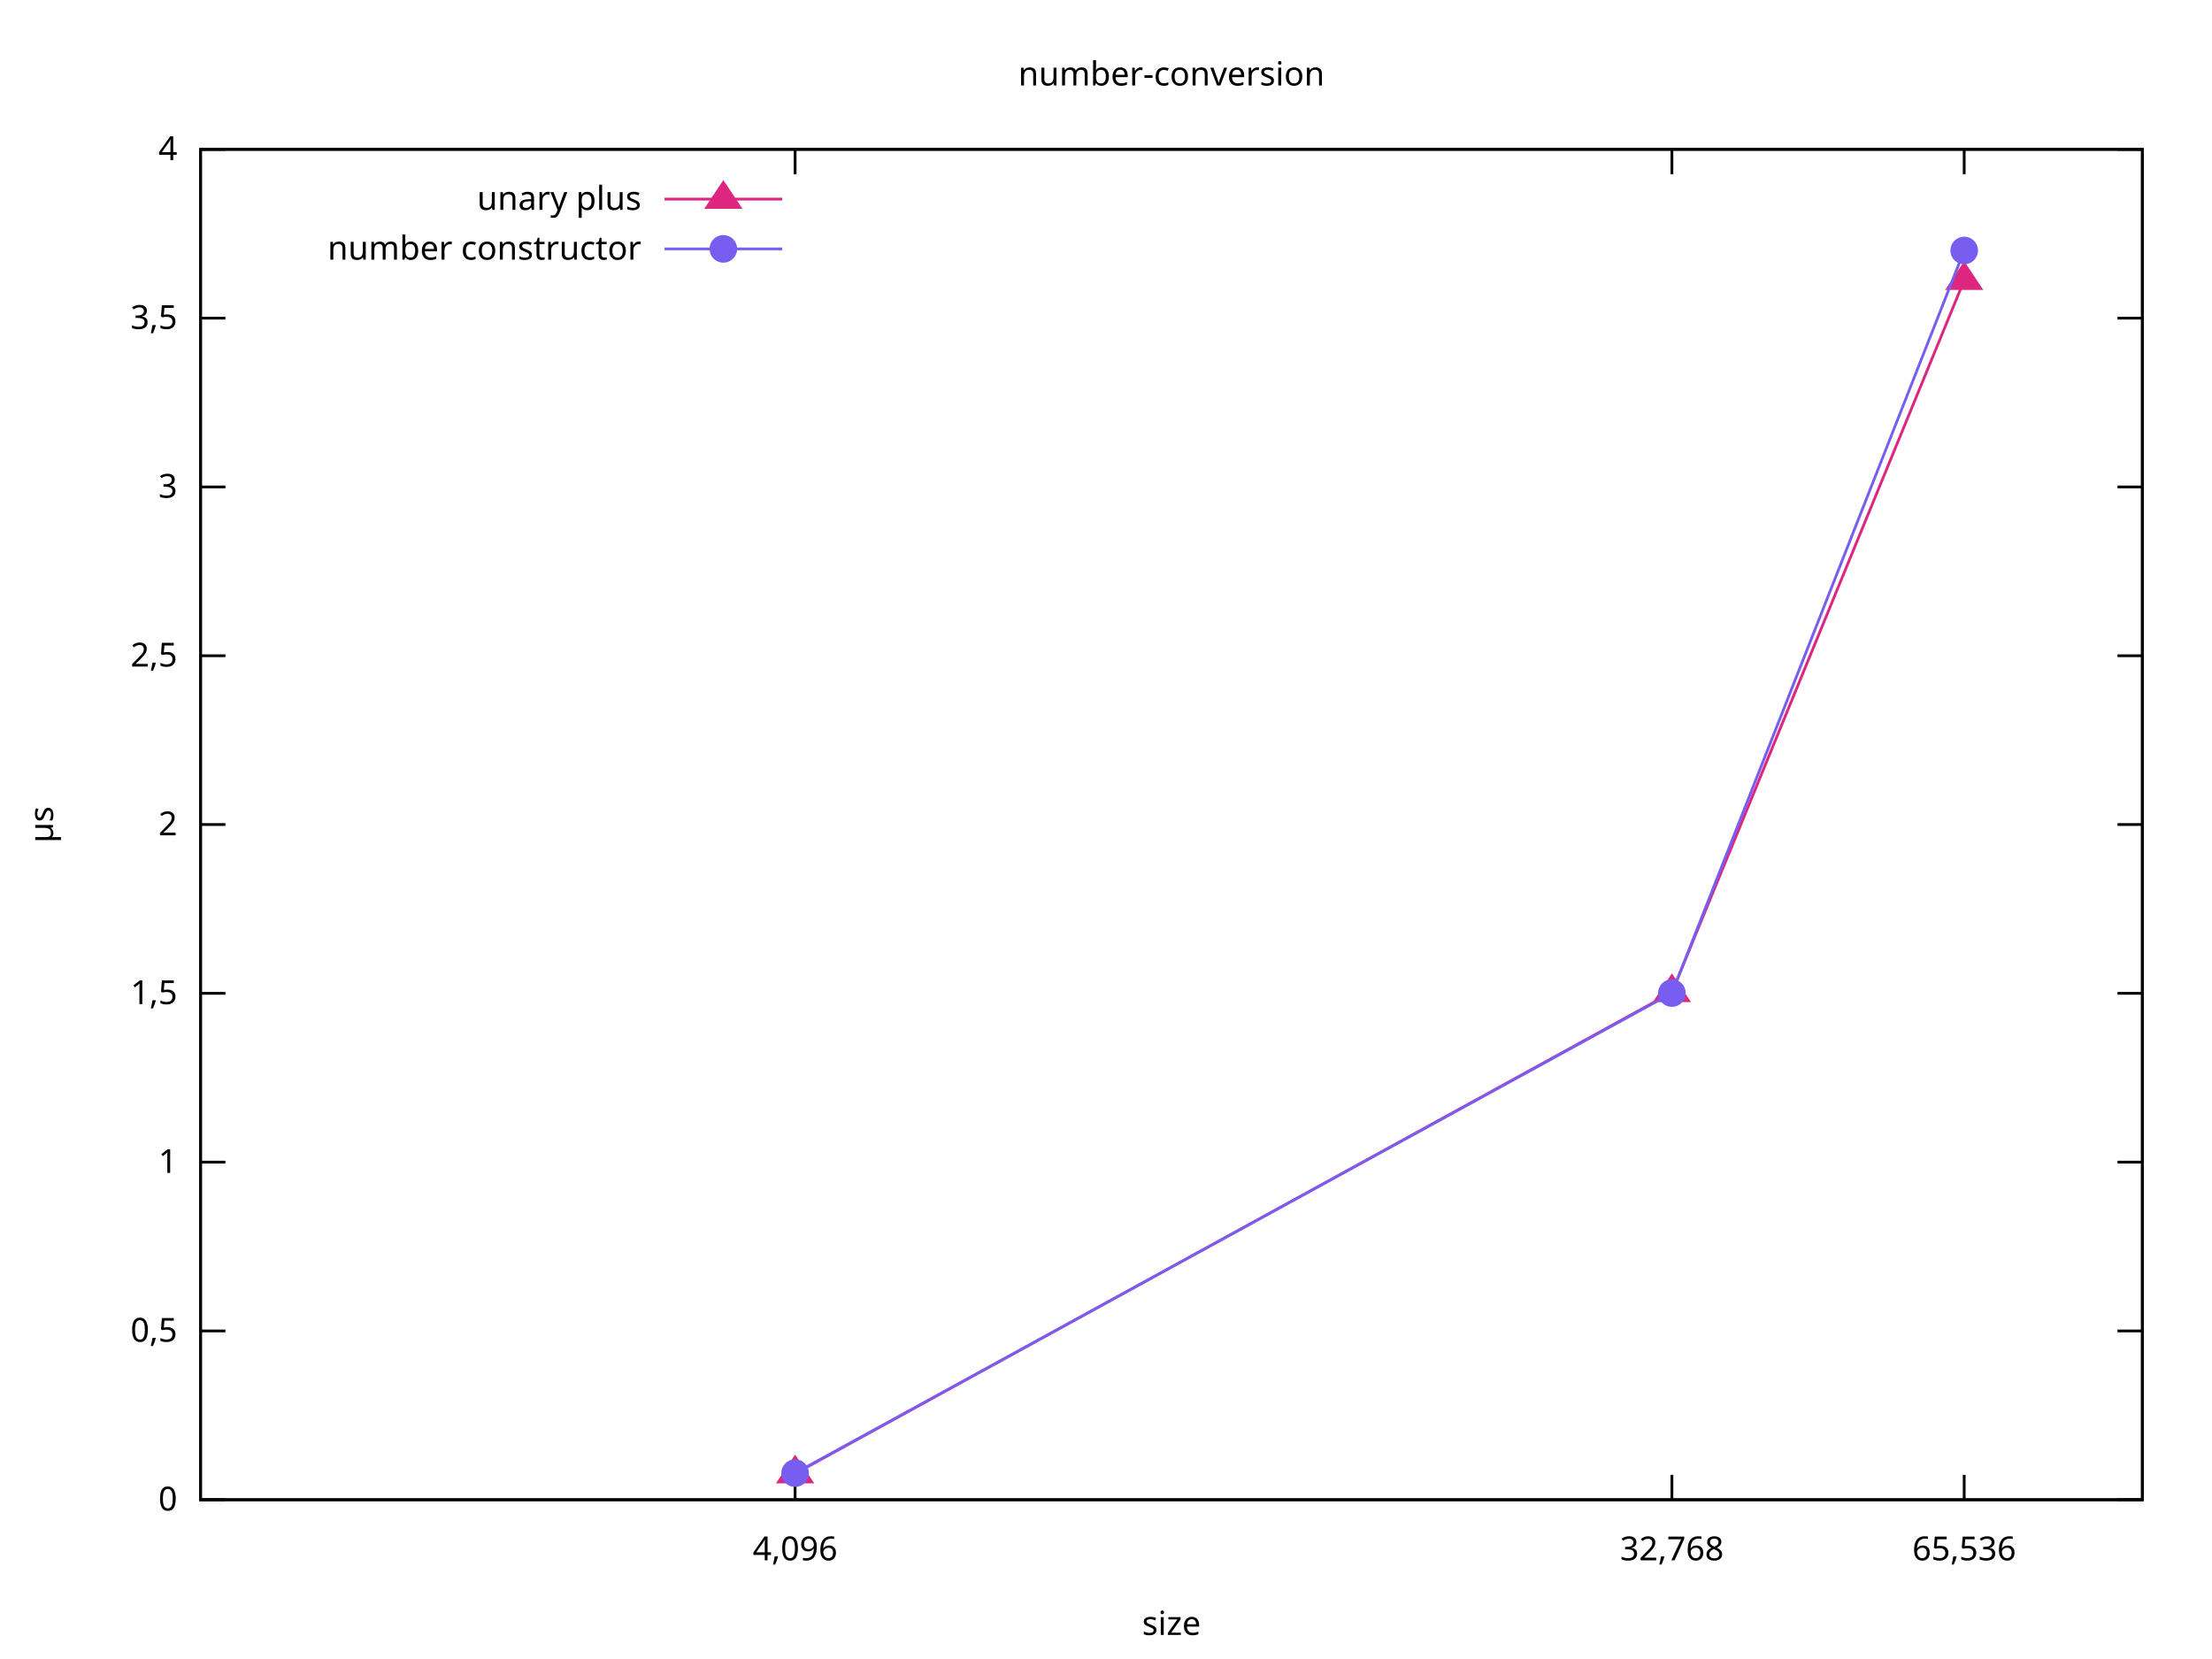
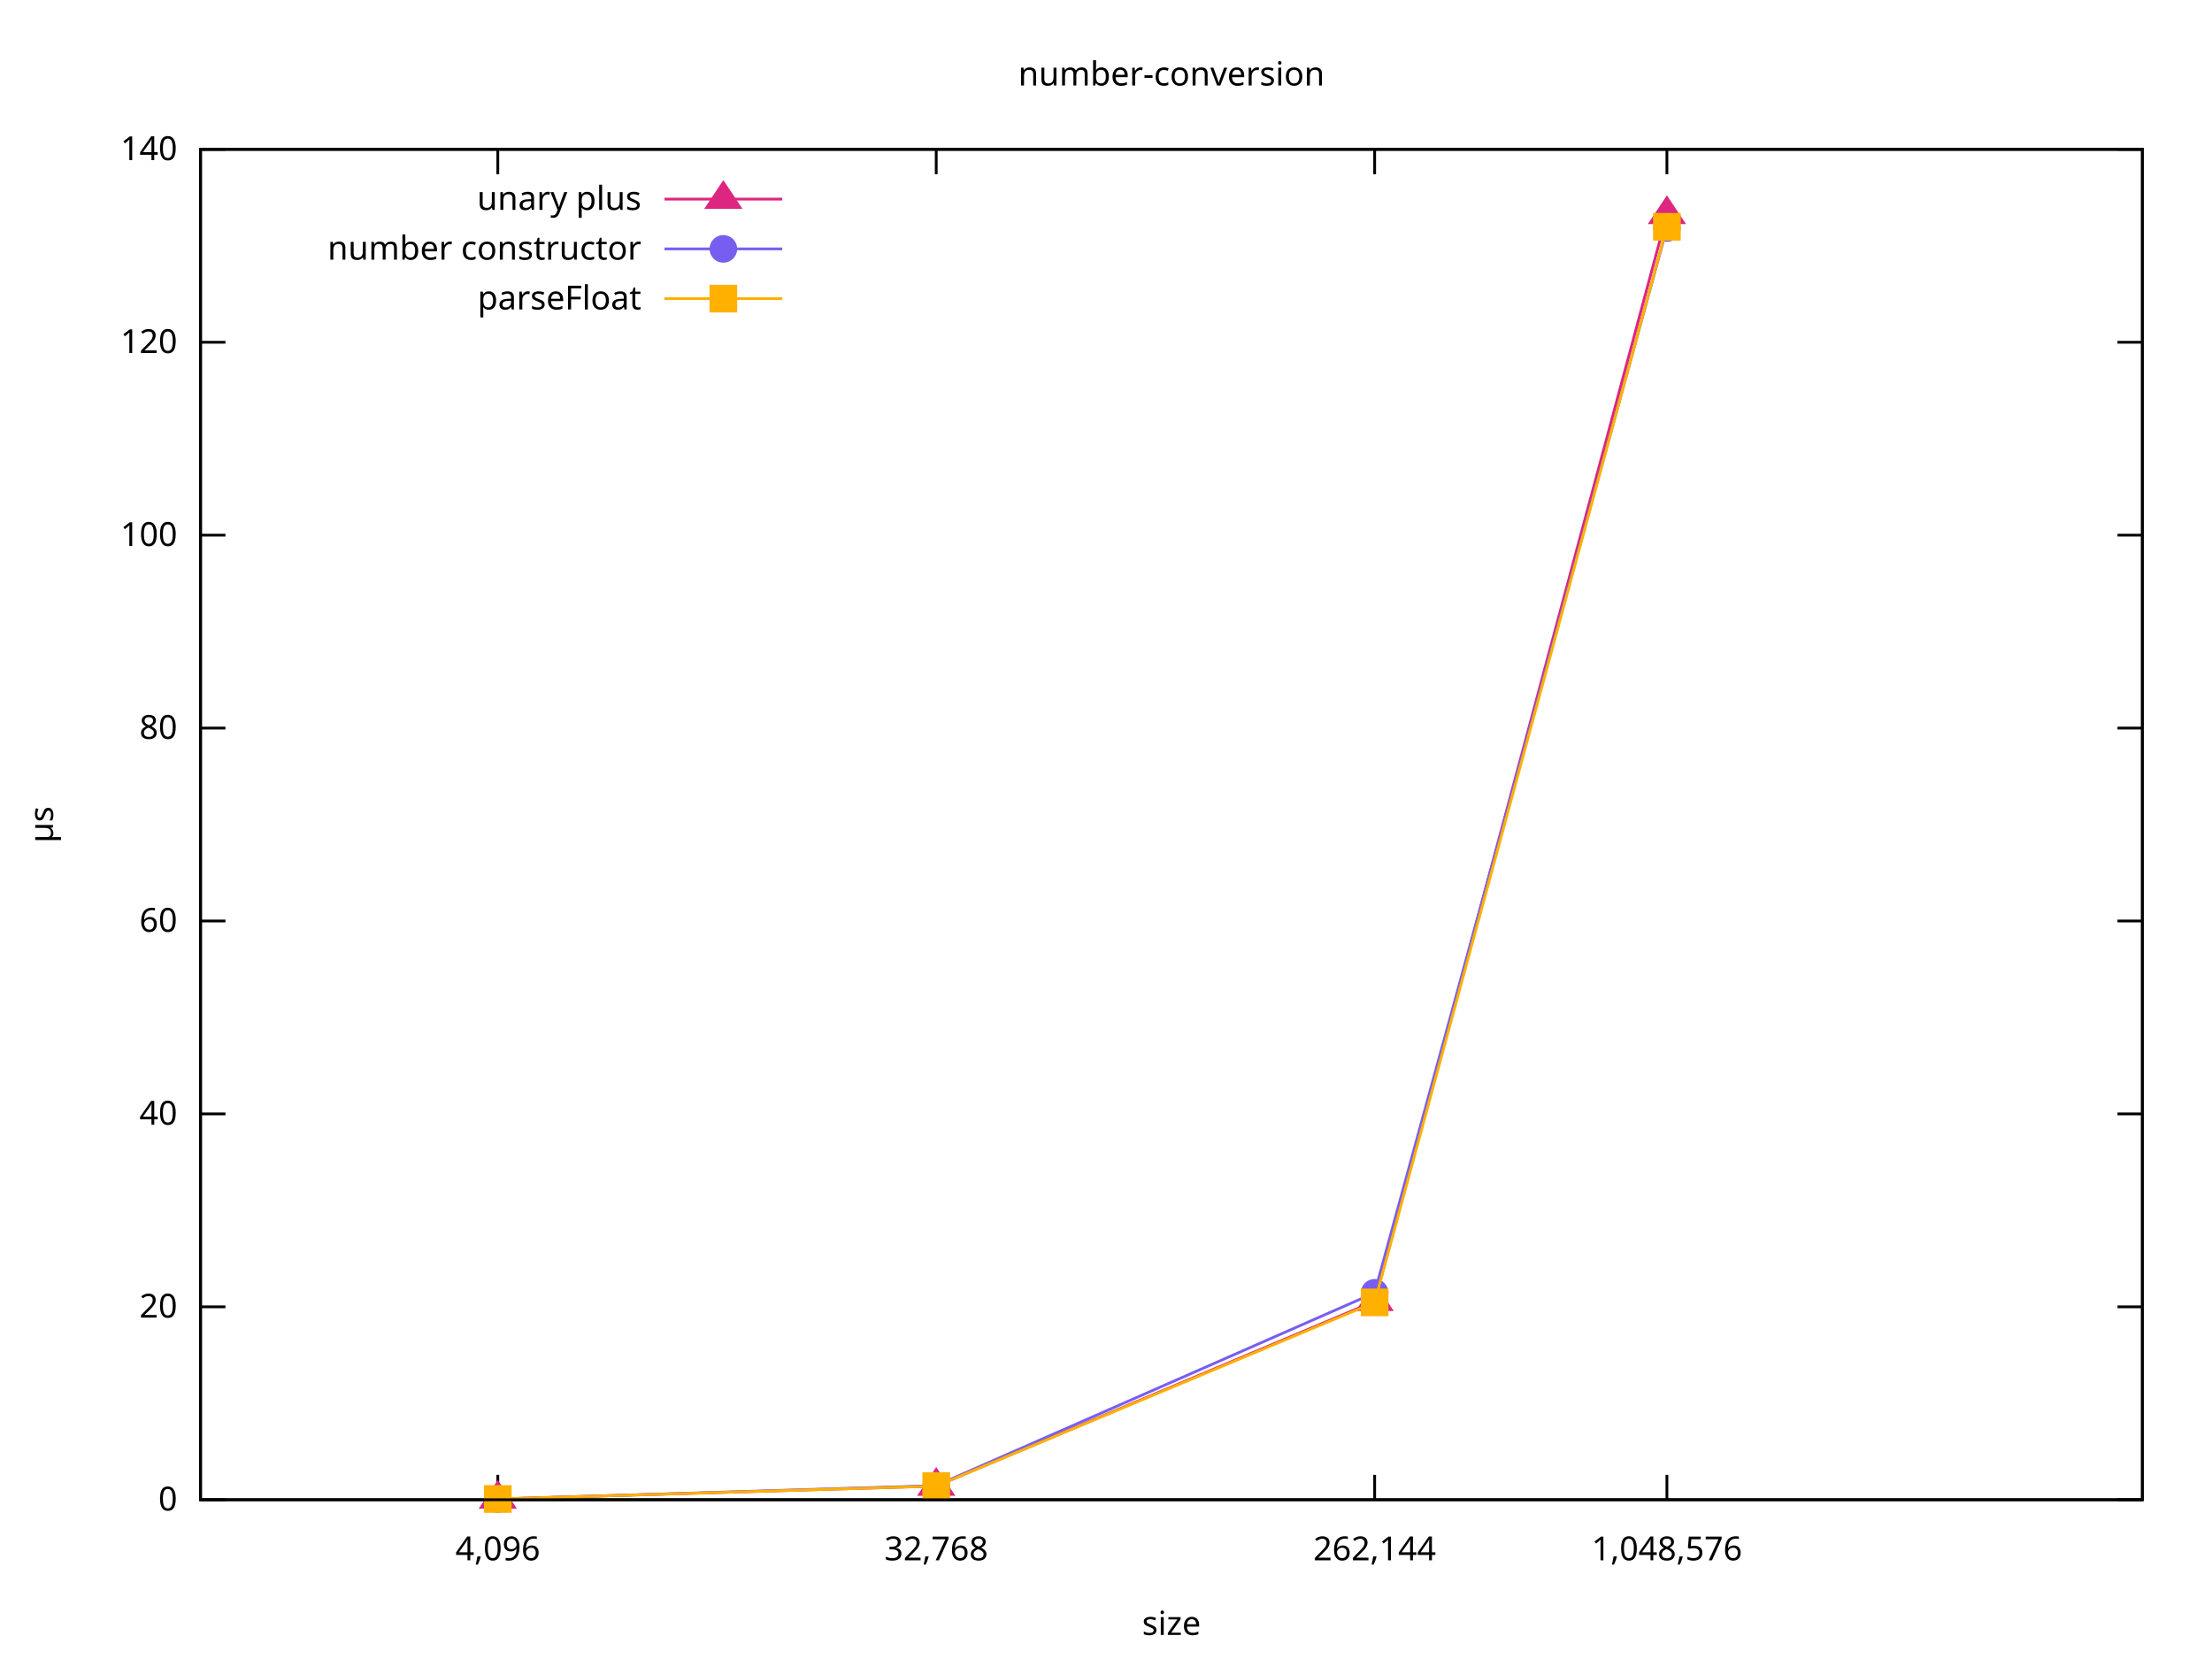
<svg xmlns="http://www.w3.org/2000/svg" xmlns:xlink="http://www.w3.org/1999/xlink" width="800" height="600" viewBox="0 0 800 600">
  <g id="gnuplot_canvas">
    <rect x="0" y="0" width="800" height="600" fill="none" />
    <defs>
      <circle id="gpDot" r="0.5" stroke-width="0.5" stroke="currentColor" />
      <path id="gpPt0" stroke-width="0.222" stroke="currentColor" d="M-1,0 h2 M0,-1 v2" />
      <path id="gpPt1" stroke-width="0.222" stroke="currentColor" d="M-1,-1 L1,1 M1,-1 L-1,1" />
      <path id="gpPt2" stroke-width="0.222" stroke="currentColor" d="M-1,0 L1,0 M0,-1 L0,1 M-1,-1 L1,1 M-1,1 L1,-1" />
      <rect id="gpPt3" stroke-width="0.222" stroke="currentColor" x="-1" y="-1" width="2" height="2" />
      <rect id="gpPt4" stroke-width="0.222" stroke="currentColor" fill="currentColor" x="-1" y="-1" width="2" height="2" />
      <circle id="gpPt5" stroke-width="0.222" stroke="currentColor" cx="0" cy="0" r="1" />
      <use xlink:href="#gpPt5" id="gpPt6" fill="currentColor" stroke="none" />
      <path id="gpPt7" stroke-width="0.222" stroke="currentColor" d="M0,-1.33 L-1.33,0.67 L1.33,0.67 z" />
      <use xlink:href="#gpPt7" id="gpPt8" fill="currentColor" stroke="none" />
      <use xlink:href="#gpPt7" id="gpPt9" stroke="currentColor" transform="rotate(180)" />
      <use xlink:href="#gpPt9" id="gpPt10" fill="currentColor" stroke="none" />
      <use xlink:href="#gpPt3" id="gpPt11" stroke="currentColor" transform="rotate(45)" />
      <use xlink:href="#gpPt11" id="gpPt12" fill="currentColor" stroke="none" />
      <path id="gpPt13" stroke-width="0.222" stroke="currentColor" d="M0,1.330 L1.265,0.411 L0.782,-1.067 L-0.782,-1.076 L-1.265,0.411 z" />
      <use xlink:href="#gpPt13" id="gpPt14" fill="currentColor" stroke="none" />
      <filter id="textbox" filterUnits="objectBoundingBox" x="0" y="0" height="1" width="1">
        <feFlood flood-color="white" flood-opacity="1" result="bgnd" />
        <feComposite in="SourceGraphic" in2="bgnd" operator="atop" />
      </filter>
      <filter id="greybox" filterUnits="objectBoundingBox" x="0" y="0" height="1" width="1">
        <feFlood flood-color="lightgrey" flood-opacity="1" result="grey" />
        <feComposite in="SourceGraphic" in2="grey" operator="atop" />
      </filter>
    </defs>
    <g fill="none" color="white" stroke="currentColor" stroke-width="1.00" stroke-linecap="butt" stroke-linejoin="miter">
</g>
    <g fill="none" color="black" stroke="currentColor" stroke-width="1.00" stroke-linecap="butt" stroke-linejoin="miter">
      <path stroke="black" d="M72.53,542.40 L81.53,542.40 M774.82,542.40 L765.82,542.40  " />
      <g transform="translate(64.14,546.30)" stroke="none" fill="black" font-family="Verdana" font-size="12.00" text-anchor="end">
        <text>
          <tspan font-family="Verdana"> 0</tspan>
        </text>
      </g>
    </g>
    <g fill="none" color="black" stroke="currentColor" stroke-width="1.00" stroke-linecap="butt" stroke-linejoin="miter">
-       <path stroke="black" d="M72.53,481.35 L81.53,481.35 M774.82,481.35 L765.82,481.35  " />
-       <g transform="translate(64.14,485.25)" stroke="none" fill="black" font-family="Verdana" font-size="12.00" text-anchor="end">
-         <text>
-           <tspan font-family="Verdana"> 0,5</tspan>
-         </text>
-       </g>
-     </g>
-     <g fill="none" color="black" stroke="currentColor" stroke-width="1.00" stroke-linecap="butt" stroke-linejoin="miter">
-       <path stroke="black" d="M72.53,420.30 L81.53,420.30 M774.82,420.30 L765.82,420.30  " />
-       <g transform="translate(64.14,424.20)" stroke="none" fill="black" font-family="Verdana" font-size="12.00" text-anchor="end">
-         <text>
-           <tspan font-family="Verdana"> 1</tspan>
-         </text>
-       </g>
-     </g>
-     <g fill="none" color="black" stroke="currentColor" stroke-width="1.00" stroke-linecap="butt" stroke-linejoin="miter">
-       <path stroke="black" d="M72.53,359.25 L81.53,359.25 M774.82,359.25 L765.82,359.25  " />
-       <g transform="translate(64.14,363.15)" stroke="none" fill="black" font-family="Verdana" font-size="12.00" text-anchor="end">
-         <text>
-           <tspan font-family="Verdana"> 1,5</tspan>
-         </text>
-       </g>
-     </g>
-     <g fill="none" color="black" stroke="currentColor" stroke-width="1.00" stroke-linecap="butt" stroke-linejoin="miter">
-       <path stroke="black" d="M72.53,298.20 L81.53,298.20 M774.82,298.20 L765.82,298.20  " />
-       <g transform="translate(64.14,302.10)" stroke="none" fill="black" font-family="Verdana" font-size="12.00" text-anchor="end">
-         <text>
-           <tspan font-family="Verdana"> 2</tspan>
-         </text>
-       </g>
-     </g>
-     <g fill="none" color="black" stroke="currentColor" stroke-width="1.00" stroke-linecap="butt" stroke-linejoin="miter">
-       <path stroke="black" d="M72.53,237.16 L81.53,237.16 M774.82,237.16 L765.82,237.16  " />
-       <g transform="translate(64.14,241.06)" stroke="none" fill="black" font-family="Verdana" font-size="12.00" text-anchor="end">
-         <text>
-           <tspan font-family="Verdana"> 2,5</tspan>
-         </text>
-       </g>
-     </g>
-     <g fill="none" color="black" stroke="currentColor" stroke-width="1.00" stroke-linecap="butt" stroke-linejoin="miter">
-       <path stroke="black" d="M72.53,176.11 L81.53,176.11 M774.82,176.11 L765.82,176.11  " />
-       <g transform="translate(64.14,180.01)" stroke="none" fill="black" font-family="Verdana" font-size="12.00" text-anchor="end">
-         <text>
-           <tspan font-family="Verdana"> 3</tspan>
-         </text>
-       </g>
-     </g>
-     <g fill="none" color="black" stroke="currentColor" stroke-width="1.00" stroke-linecap="butt" stroke-linejoin="miter">
-       <path stroke="black" d="M72.53,115.06 L81.53,115.06 M774.82,115.06 L765.82,115.06  " />
-       <g transform="translate(64.14,118.96)" stroke="none" fill="black" font-family="Verdana" font-size="12.00" text-anchor="end">
-         <text>
-           <tspan font-family="Verdana"> 3,5</tspan>
+       <path stroke="black" d="M72.53,472.63 L81.53,472.63 M774.82,472.63 L765.82,472.63  " />
+       <g transform="translate(64.14,476.53)" stroke="none" fill="black" font-family="Verdana" font-size="12.00" text-anchor="end">
+         <text>
+           <tspan font-family="Verdana"> 20</tspan>
+         </text>
+       </g>
+     </g>
+     <g fill="none" color="black" stroke="currentColor" stroke-width="1.00" stroke-linecap="butt" stroke-linejoin="miter">
+       <path stroke="black" d="M72.53,402.86 L81.53,402.86 M774.82,402.86 L765.82,402.86  " />
+       <g transform="translate(64.14,406.76)" stroke="none" fill="black" font-family="Verdana" font-size="12.00" text-anchor="end">
+         <text>
+           <tspan font-family="Verdana"> 40</tspan>
+         </text>
+       </g>
+     </g>
+     <g fill="none" color="black" stroke="currentColor" stroke-width="1.00" stroke-linecap="butt" stroke-linejoin="miter">
+       <path stroke="black" d="M72.53,333.09 L81.53,333.09 M774.82,333.09 L765.82,333.09  " />
+       <g transform="translate(64.14,336.99)" stroke="none" fill="black" font-family="Verdana" font-size="12.00" text-anchor="end">
+         <text>
+           <tspan font-family="Verdana"> 60</tspan>
+         </text>
+       </g>
+     </g>
+     <g fill="none" color="black" stroke="currentColor" stroke-width="1.00" stroke-linecap="butt" stroke-linejoin="miter">
+       <path stroke="black" d="M72.53,263.32 L81.53,263.32 M774.82,263.32 L765.82,263.32  " />
+       <g transform="translate(64.14,267.22)" stroke="none" fill="black" font-family="Verdana" font-size="12.00" text-anchor="end">
+         <text>
+           <tspan font-family="Verdana"> 80</tspan>
+         </text>
+       </g>
+     </g>
+     <g fill="none" color="black" stroke="currentColor" stroke-width="1.00" stroke-linecap="butt" stroke-linejoin="miter">
+       <path stroke="black" d="M72.53,193.55 L81.53,193.55 M774.82,193.55 L765.82,193.55  " />
+       <g transform="translate(64.14,197.45)" stroke="none" fill="black" font-family="Verdana" font-size="12.00" text-anchor="end">
+         <text>
+           <tspan font-family="Verdana"> 100</tspan>
+         </text>
+       </g>
+     </g>
+     <g fill="none" color="black" stroke="currentColor" stroke-width="1.00" stroke-linecap="butt" stroke-linejoin="miter">
+       <path stroke="black" d="M72.53,123.78 L81.53,123.78 M774.82,123.78 L765.82,123.78  " />
+       <g transform="translate(64.14,127.68)" stroke="none" fill="black" font-family="Verdana" font-size="12.00" text-anchor="end">
+         <text>
+           <tspan font-family="Verdana"> 120</tspan>
        </text>
      </g>
    </g>
    <g fill="none" color="black" stroke="currentColor" stroke-width="1.00" stroke-linecap="butt" stroke-linejoin="miter">
      <path stroke="black" d="M72.53,54.01 L81.53,54.01 M774.82,54.01 L765.82,54.01  " />
      <g transform="translate(64.14,57.91)" stroke="none" fill="black" font-family="Verdana" font-size="12.00" text-anchor="end">
        <text>
-           <tspan font-family="Verdana"> 4</tspan>
-         </text>
-       </g>
-     </g>
-     <g fill="none" color="black" stroke="currentColor" stroke-width="1.00" stroke-linecap="butt" stroke-linejoin="miter">
-       <path stroke="black" d="M287.56,542.40 L287.56,533.40 M287.56,54.01 L287.56,63.01  " />
-       <g transform="translate(287.56,564.30)" stroke="none" fill="black" font-family="Verdana" font-size="12.00" text-anchor="middle">
+           <tspan font-family="Verdana"> 140</tspan>
+         </text>
+       </g>
+     </g>
+     <g fill="none" color="black" stroke="currentColor" stroke-width="1.00" stroke-linecap="butt" stroke-linejoin="miter">
+       <path stroke="black" d="M180.04,542.40 L180.04,533.40 M180.04,54.01 L180.04,63.01  " />
+       <g transform="translate(180.04,564.30)" stroke="none" fill="black" font-family="Verdana" font-size="12.00" text-anchor="middle">
        <text>
          <tspan font-family="Verdana">4,096</tspan>
        </text>
      </g>
    </g>
    <g fill="none" color="black" stroke="currentColor" stroke-width="1.00" stroke-linecap="butt" stroke-linejoin="miter">
-       <path stroke="black" d="M604.67,542.40 L604.67,533.40 M604.67,54.01 L604.67,63.01  " />
-       <g transform="translate(604.67,564.30)" stroke="none" fill="black" font-family="Verdana" font-size="12.00" text-anchor="middle">
+       <path stroke="black" d="M338.60,542.40 L338.60,533.40 M338.60,54.01 L338.60,63.01  " />
+       <g transform="translate(338.60,564.30)" stroke="none" fill="black" font-family="Verdana" font-size="12.00" text-anchor="middle">
        <text>
          <tspan font-family="Verdana">32,768</tspan>
        </text>
      </g>
    </g>
    <g fill="none" color="black" stroke="currentColor" stroke-width="1.00" stroke-linecap="butt" stroke-linejoin="miter">
-       <path stroke="black" d="M710.38,542.40 L710.38,533.40 M710.38,54.01 L710.38,63.01  " />
-       <g transform="translate(710.38,564.30)" stroke="none" fill="black" font-family="Verdana" font-size="12.00" text-anchor="middle">
-         <text>
-           <tspan font-family="Verdana">65,536</tspan>
+       <path stroke="black" d="M497.16,542.40 L497.16,533.40 M497.16,54.01 L497.16,63.01  " />
+       <g transform="translate(497.16,564.30)" stroke="none" fill="black" font-family="Verdana" font-size="12.00" text-anchor="middle">
+         <text>
+           <tspan font-family="Verdana">262,144</tspan>
+         </text>
+       </g>
+     </g>
+     <g fill="none" color="black" stroke="currentColor" stroke-width="1.00" stroke-linecap="butt" stroke-linejoin="miter">
+       <path stroke="black" d="M602.86,542.40 L602.86,533.40 M602.86,54.01 L602.86,63.01  " />
+       <g transform="translate(602.86,564.30)" stroke="none" fill="black" font-family="Verdana" font-size="12.00" text-anchor="middle">
+         <text>
+           <tspan font-family="Verdana">1,048,576</tspan>
        </text>
      </g>
    </g>
    <g fill="none" color="black" stroke="currentColor" stroke-width="1.00" stroke-linecap="butt" stroke-linejoin="miter">
</g>
    <g fill="none" color="black" stroke="currentColor" stroke-width="1.00" stroke-linecap="butt" stroke-linejoin="miter">
      <path stroke="black" d="M72.53,54.01 L72.53,542.40 L774.82,542.40 L774.82,54.01 L72.53,54.01 Z  " />
    </g>
    <g fill="none" color="black" stroke="currentColor" stroke-width="1.00" stroke-linecap="butt" stroke-linejoin="miter">
</g>
    <g id="gnuplot_plot_1">
      <g fill="none" color="black" stroke="currentColor" stroke-width="1.00" stroke-linecap="butt" stroke-linejoin="miter">
        <g transform="translate(231.94,75.91)" stroke="none" fill="black" font-family="Verdana" font-size="12.00" text-anchor="end">
          <text>
            <tspan font-family="Verdana">unary plus</tspan>
          </text>
        </g>
      </g>
      <g fill="none" color="black" stroke="currentColor" stroke-width="1.00" stroke-linecap="butt" stroke-linejoin="miter">
-         <path stroke="rgb(220,  38, 127)" d="M240.33,72.01 L282.89,72.01 M287.56,532.95 L604.67,358.92 L710.38,101.34  " />
-         <use xlink:href="#gpPt8" transform="translate(287.56,532.95) scale(4.50)" color="rgb(220,  38, 127)" />
-         <use xlink:href="#gpPt8" transform="translate(604.67,358.92) scale(4.50)" color="rgb(220,  38, 127)" />
-         <use xlink:href="#gpPt8" transform="translate(710.38,101.34) scale(4.50)" color="rgb(220,  38, 127)" />
+         <path stroke="rgb(220,  38, 127)" d="M240.33,72.01 L282.89,72.01 M180.04,542.13 L338.60,537.45 L497.16,470.64 L602.86,77.53  " />
+         <use xlink:href="#gpPt8" transform="translate(180.04,542.13) scale(4.50)" color="rgb(220,  38, 127)" />
+         <use xlink:href="#gpPt8" transform="translate(338.60,537.45) scale(4.50)" color="rgb(220,  38, 127)" />
+         <use xlink:href="#gpPt8" transform="translate(497.16,470.64) scale(4.50)" color="rgb(220,  38, 127)" />
+         <use xlink:href="#gpPt8" transform="translate(602.86,77.53) scale(4.50)" color="rgb(220,  38, 127)" />
        <use xlink:href="#gpPt8" transform="translate(261.61,72.01) scale(4.50)" color="rgb(220,  38, 127)" />
      </g>
    </g>
    <g id="gnuplot_plot_2">
      <g fill="none" color="black" stroke="currentColor" stroke-width="1.00" stroke-linecap="butt" stroke-linejoin="miter">
        <g transform="translate(231.94,93.91)" stroke="none" fill="black" font-family="Verdana" font-size="12.00" text-anchor="end">
          <text>
            <tspan font-family="Verdana">number constructor</tspan>
          </text>
        </g>
      </g>
      <g fill="none" color="black" stroke="currentColor" stroke-width="1.00" stroke-linecap="butt" stroke-linejoin="miter">
-         <path stroke="rgb(120,  94, 240)" d="M240.33,90.01 L282.89,90.01 M287.56,532.78 L604.67,359.16 L710.38,90.59  " />
-         <use xlink:href="#gpPt6" transform="translate(287.56,532.78) scale(4.50)" color="rgb(120,  94, 240)" />
-         <use xlink:href="#gpPt6" transform="translate(604.67,359.16) scale(4.50)" color="rgb(120,  94, 240)" />
-         <use xlink:href="#gpPt6" transform="translate(710.38,90.59) scale(4.50)" color="rgb(120,  94, 240)" />
+         <path stroke="rgb(120,  94, 240)" d="M240.33,90.01 L282.89,90.01 M180.04,542.13 L338.60,537.29 L497.16,467.56 L602.86,82.47  " />
+         <use xlink:href="#gpPt6" transform="translate(180.04,542.13) scale(4.50)" color="rgb(120,  94, 240)" />
+         <use xlink:href="#gpPt6" transform="translate(338.60,537.29) scale(4.50)" color="rgb(120,  94, 240)" />
+         <use xlink:href="#gpPt6" transform="translate(497.16,467.56) scale(4.50)" color="rgb(120,  94, 240)" />
+         <use xlink:href="#gpPt6" transform="translate(602.86,82.47) scale(4.50)" color="rgb(120,  94, 240)" />
        <use xlink:href="#gpPt6" transform="translate(261.61,90.01) scale(4.50)" color="rgb(120,  94, 240)" />
      </g>
    </g>
-     <g fill="none" color="white" stroke="rgb(120,  94, 240)" stroke-width="2.00" stroke-linecap="butt" stroke-linejoin="miter">
+     <g id="gnuplot_plot_3">
+       <g fill="none" color="black" stroke="currentColor" stroke-width="1.00" stroke-linecap="butt" stroke-linejoin="miter">
+         <g transform="translate(231.94,111.91)" stroke="none" fill="black" font-family="Verdana" font-size="12.00" text-anchor="end">
+           <text>
+             <tspan font-family="Verdana">parseFloat</tspan>
+           </text>
+         </g>
+       </g>
+       <g fill="none" color="black" stroke="currentColor" stroke-width="1.00" stroke-linecap="butt" stroke-linejoin="miter">
+         <path stroke="rgb(255, 176,   0)" d="M240.33,108.01 L282.89,108.01 M180.04,542.13 L338.60,537.46 L497.16,471.02 L602.86,82.02  " />
+         <use xlink:href="#gpPt4" transform="translate(180.04,542.13) scale(4.50)" color="rgb(255, 176,   0)" />
+         <use xlink:href="#gpPt4" transform="translate(338.60,537.46) scale(4.50)" color="rgb(255, 176,   0)" />
+         <use xlink:href="#gpPt4" transform="translate(497.16,471.02) scale(4.50)" color="rgb(255, 176,   0)" />
+         <use xlink:href="#gpPt4" transform="translate(602.86,82.02) scale(4.50)" color="rgb(255, 176,   0)" />
+         <use xlink:href="#gpPt4" transform="translate(261.61,108.01) scale(4.50)" color="rgb(255, 176,   0)" />
+       </g>
+     </g>
+     <g fill="none" color="white" stroke="rgb(255, 176,   0)" stroke-width="2.00" stroke-linecap="butt" stroke-linejoin="miter">
</g>
    <g fill="none" color="black" stroke="currentColor" stroke-width="2.00" stroke-linecap="butt" stroke-linejoin="miter">
</g>
    <g fill="none" color="black" stroke="black" stroke-width="1.00" stroke-linecap="butt" stroke-linejoin="miter">
</g>
    <g fill="none" color="black" stroke="currentColor" stroke-width="1.00" stroke-linecap="butt" stroke-linejoin="miter">
      <path stroke="black" d="M72.53,54.01 L72.53,542.40 L774.82,542.40 L774.82,54.01 L72.53,54.01 Z  " />
      <g transform="translate(19.18,298.21) rotate(270.00)" stroke="none" fill="black" font-family="Verdana" font-size="12.00" text-anchor="middle">
        <text>
          <tspan font-family="Verdana">µs</tspan>
        </text>
      </g>
    </g>
    <g fill="none" color="black" stroke="currentColor" stroke-width="1.00" stroke-linecap="butt" stroke-linejoin="miter">
      <g transform="translate(423.67,591.30)" stroke="none" fill="black" font-family="Verdana" font-size="12.00" text-anchor="middle">
        <text>
          <tspan font-family="Verdana">size</tspan>
        </text>
      </g>
    </g>
    <g fill="none" color="black" stroke="currentColor" stroke-width="1.00" stroke-linecap="butt" stroke-linejoin="miter">
</g>
    <g fill="none" color="black" stroke="currentColor" stroke-width="1.00" stroke-linecap="butt" stroke-linejoin="miter">
      <g transform="translate(423.67,30.91)" stroke="none" fill="black" font-family="Verdana" font-size="12.00" text-anchor="middle">
        <text>
          <tspan font-family="Verdana">number-conversion</tspan>
        </text>
      </g>
    </g>
    <g fill="none" color="black" stroke="currentColor" stroke-width="1.00" stroke-linecap="butt" stroke-linejoin="miter">
</g>
  </g>
</svg>
